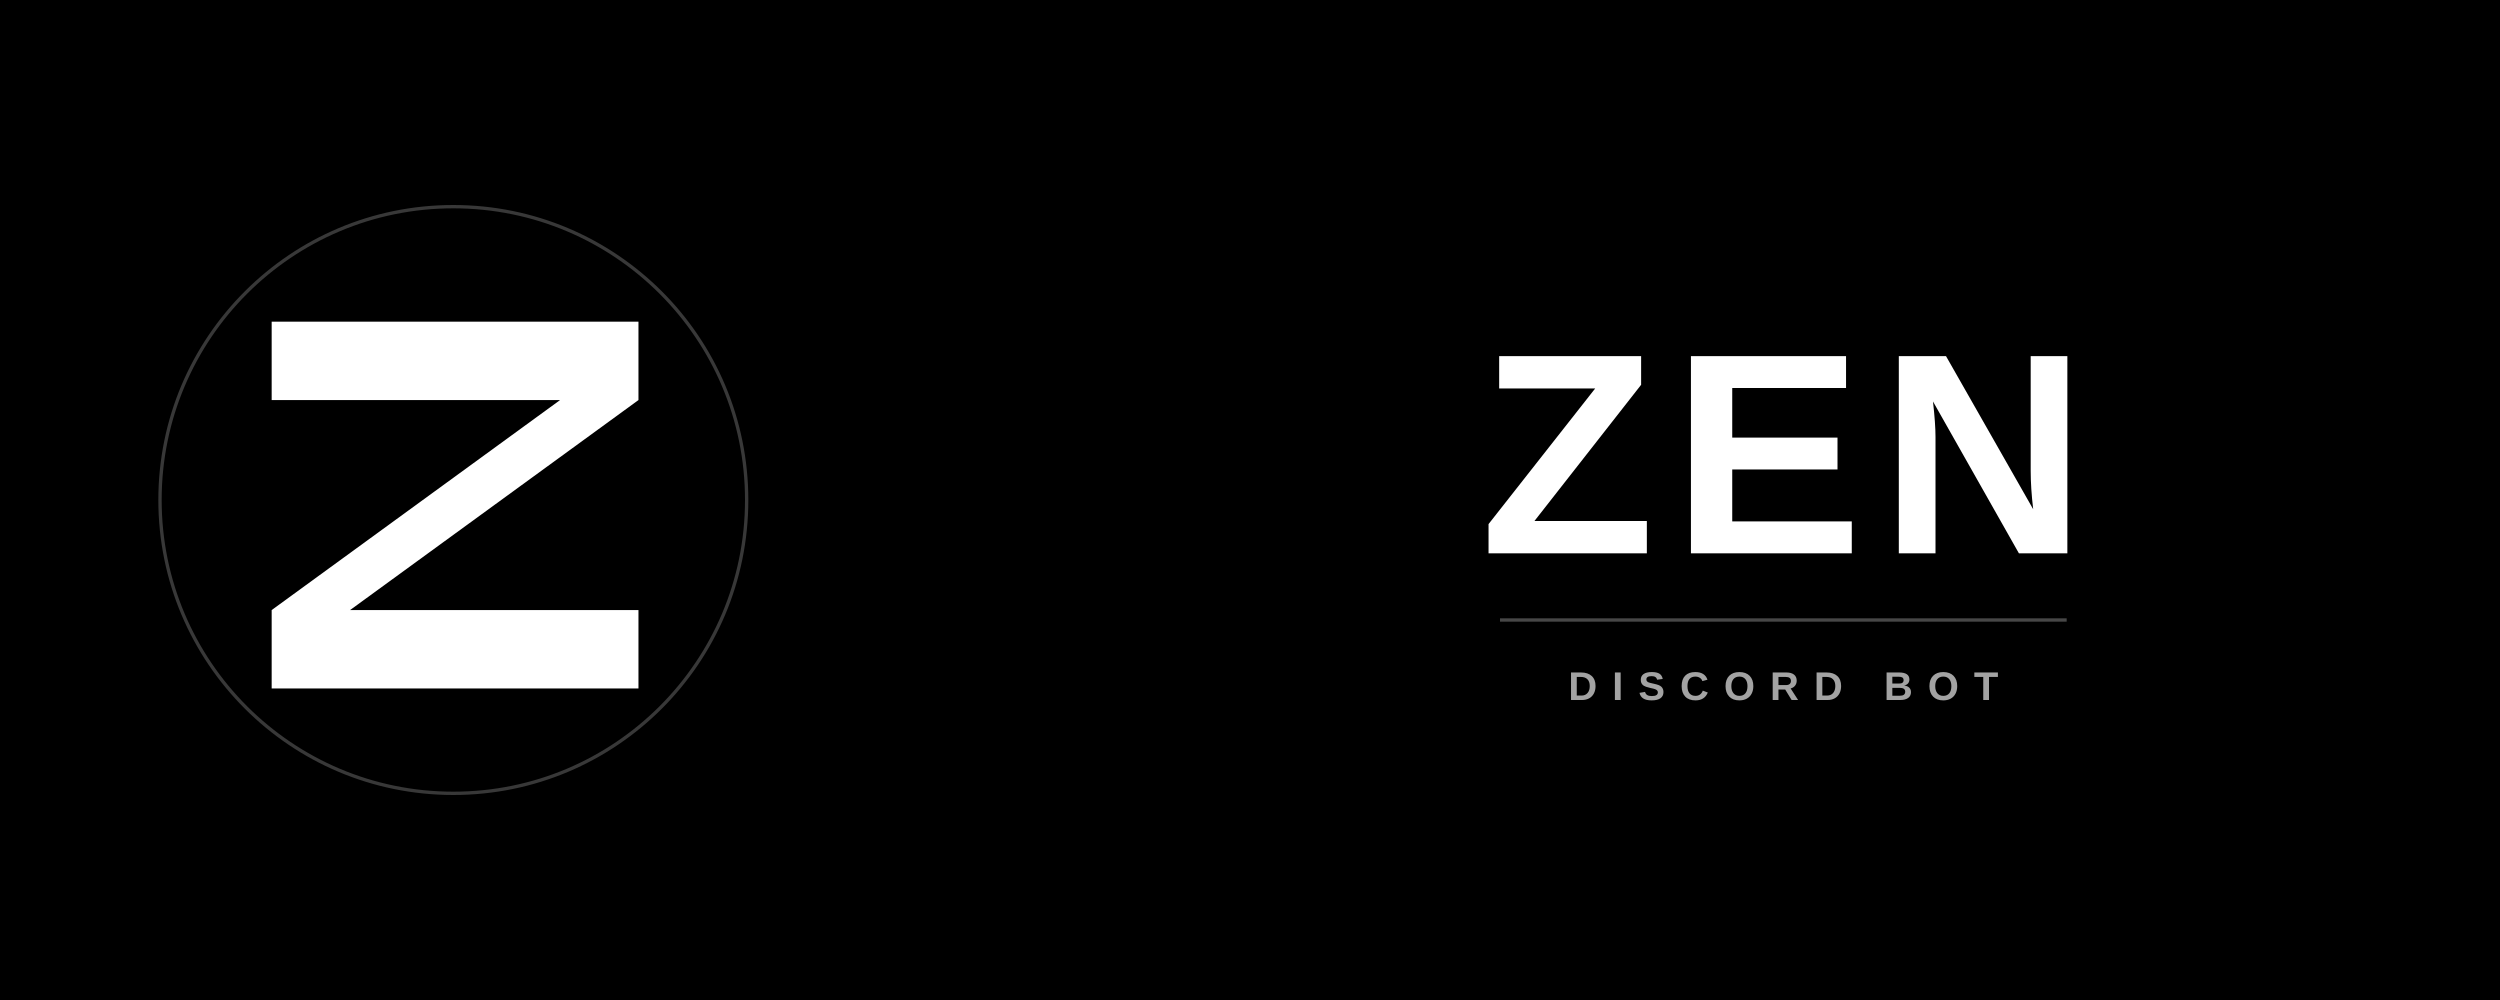
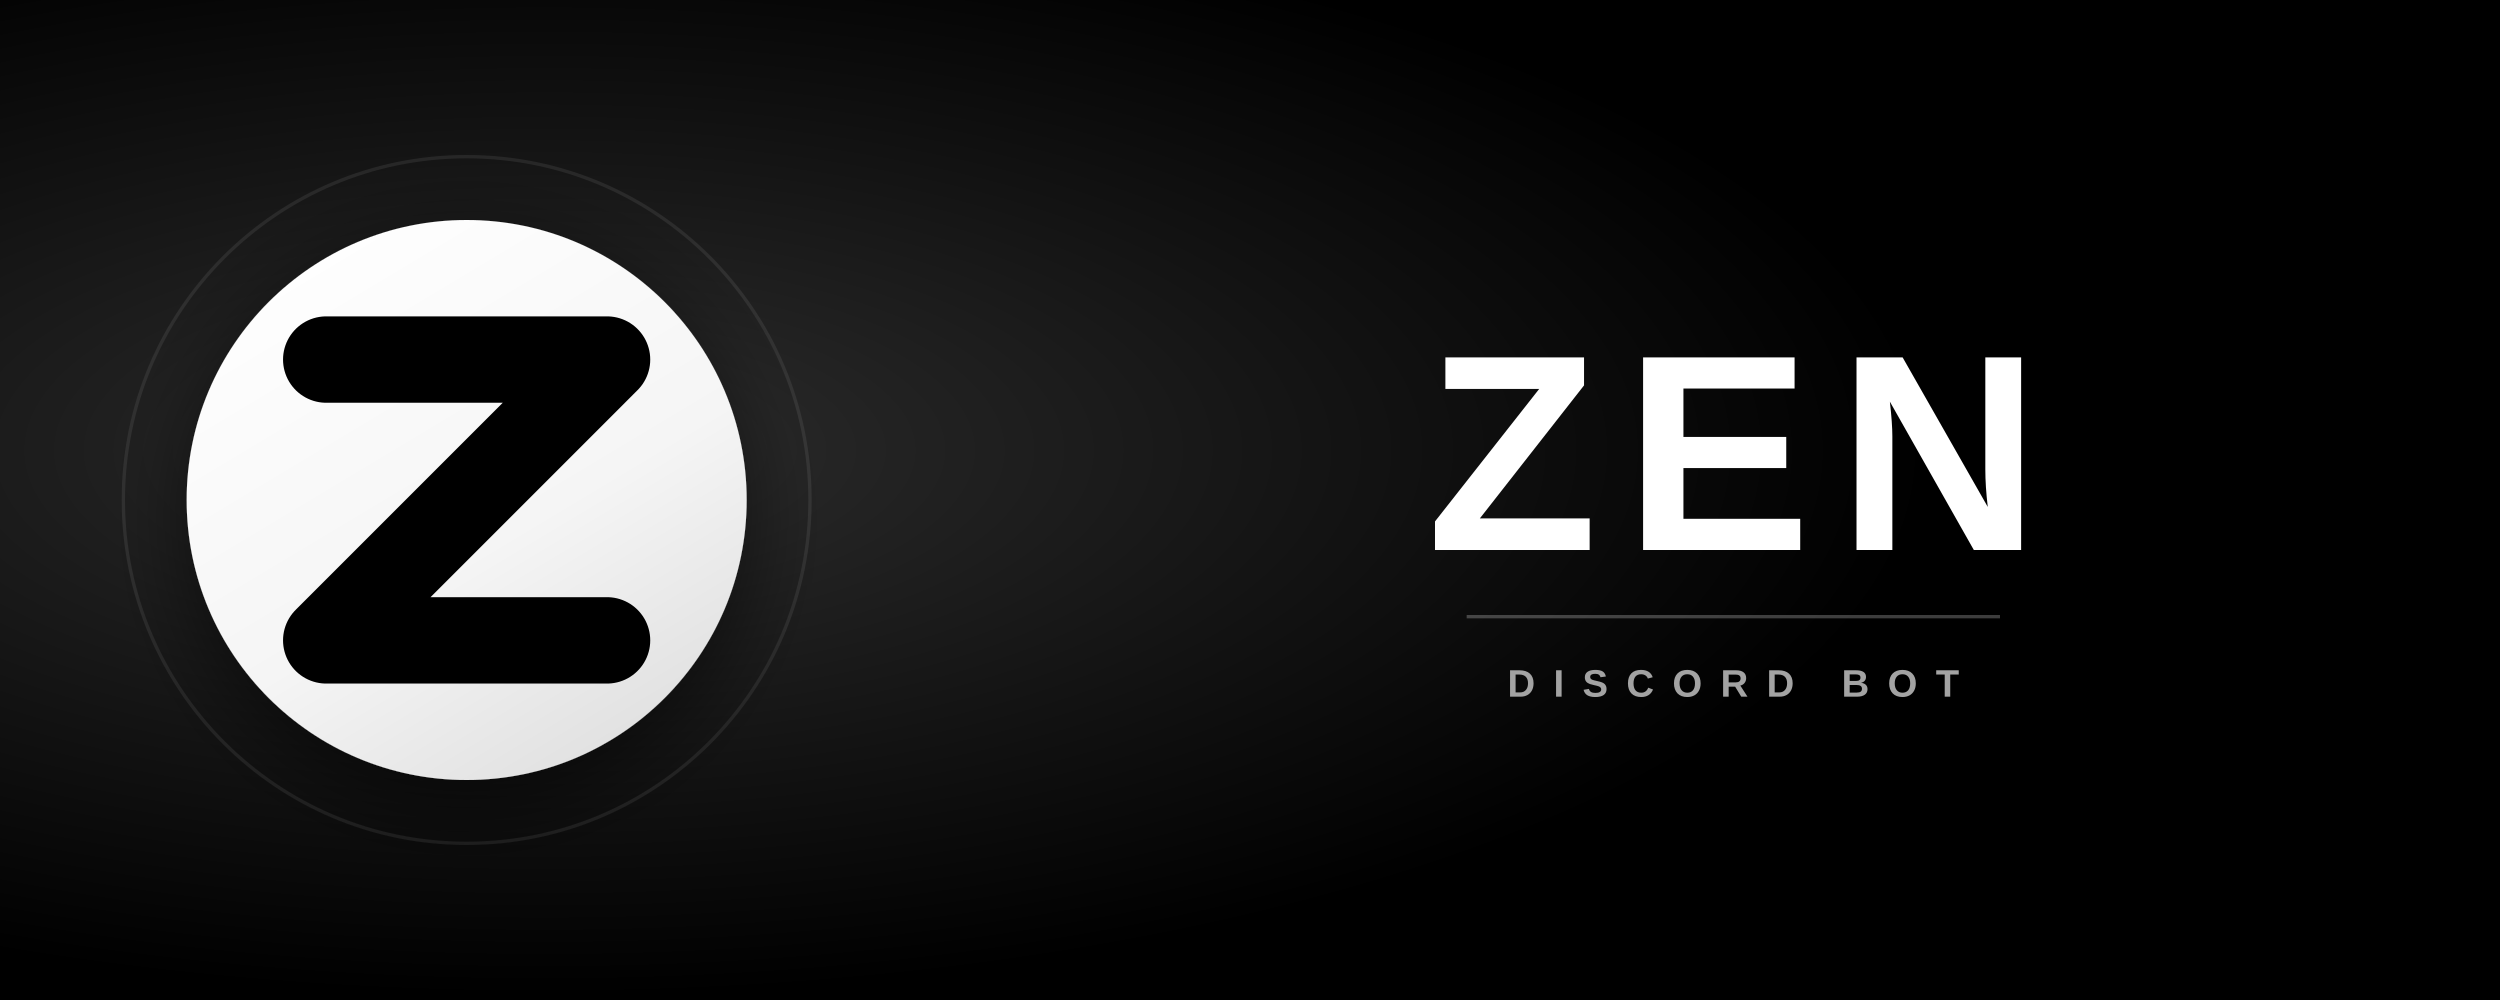
<svg xmlns="http://www.w3.org/2000/svg" viewBox="0 0 1500 600" width="1500" height="600" role="img" aria-labelledby="zenBannerTitle zenBannerDesc">
+   <defs>
+     <radialGradient id="bannerHalo" cx="22%" cy="45%" r="55%">
+       <stop offset="0" stop-color="#2E2E2E" />
+       <stop offset="0.6" stop-color="#121212" />
+       <stop offset="1" stop-color="#000000" />
+     </radialGradient>
+     <linearGradient id="bannerDisc" x1="0.2" y1="0" x2="0.8" y2="1">
+       <stop offset="0" stop-color="#FFFFFF" />
+       <stop offset="0.58" stop-color="#F5F5F5" />
+       <stop offset="1" stop-color="#DEDEDE" />
+     </linearGradient>
+     <filter id="bannerShadow" x="-30%" y="-30%" width="160%" height="160%">
+       <feDropShadow dx="0" dy="14" stdDeviation="24" flood-color="#000000" flood-opacity="0.55" />
+     </filter>
+   </defs>
  <rect width="1500" height="600" fill="#000000" />
-   <circle cx="272" cy="300" r="176" fill="none" stroke="#FFFFFF" stroke-opacity="0.22" stroke-width="2" />
-   <g transform="translate(58 88) scale(0.42)">
-     <path d="M 250 250 H 774 V 362 L 362 662 H 774 V 774 H 250 V 662 L 662 362 H 250 Z" fill="#FFFFFF" />
+   <rect width="1500" height="600" fill="url(#bannerHalo)" />
+   <circle cx="280" cy="300" r="206" fill="none" stroke="#FFFFFF" stroke-opacity="0.08" stroke-width="2" />
+   <circle cx="280" cy="300" r="168" fill="url(#bannerDisc)" filter="url(#bannerShadow)" />
+   <g transform="translate(3.5 23.5) scale(0.54)">
+     <path d="M 356 356 H 668 L 356 668 H 668" fill="none" stroke="#000000" stroke-width="96" stroke-linecap="round" stroke-linejoin="round" />
  </g>
-   <text x="1070" y="332" text-anchor="middle" fill="#FFFFFF" font-family="Arial Black, Arial, Segoe UI, sans-serif" font-size="172" font-weight="900" letter-spacing="10">ZEN</text>
-   <line x1="900" y1="372" x2="1240" y2="372" stroke="#FFFFFF" stroke-opacity="0.28" stroke-width="2" />
-   <text x="1070" y="420" text-anchor="middle" fill="#A3A3A3" font-family="Segoe UI, Arial, sans-serif" font-size="24" font-weight="600" letter-spacing="9">DISCORD BOT</text>
+   <text x="1040" y="330" text-anchor="middle" fill="#FFFFFF" font-family="Segoe UI, Arial, Helvetica, sans-serif" font-size="168" font-weight="700" letter-spacing="16">ZEN</text>
+   <line x1="880" y1="370" x2="1200" y2="370" stroke="#FFFFFF" stroke-opacity="0.24" stroke-width="2" />
+   <text x="1040" y="418" text-anchor="middle" fill="#A3A3A3" font-family="Segoe UI, Arial, sans-serif" font-size="23" font-weight="600" letter-spacing="11">DISCORD BOT</text>
</svg>
